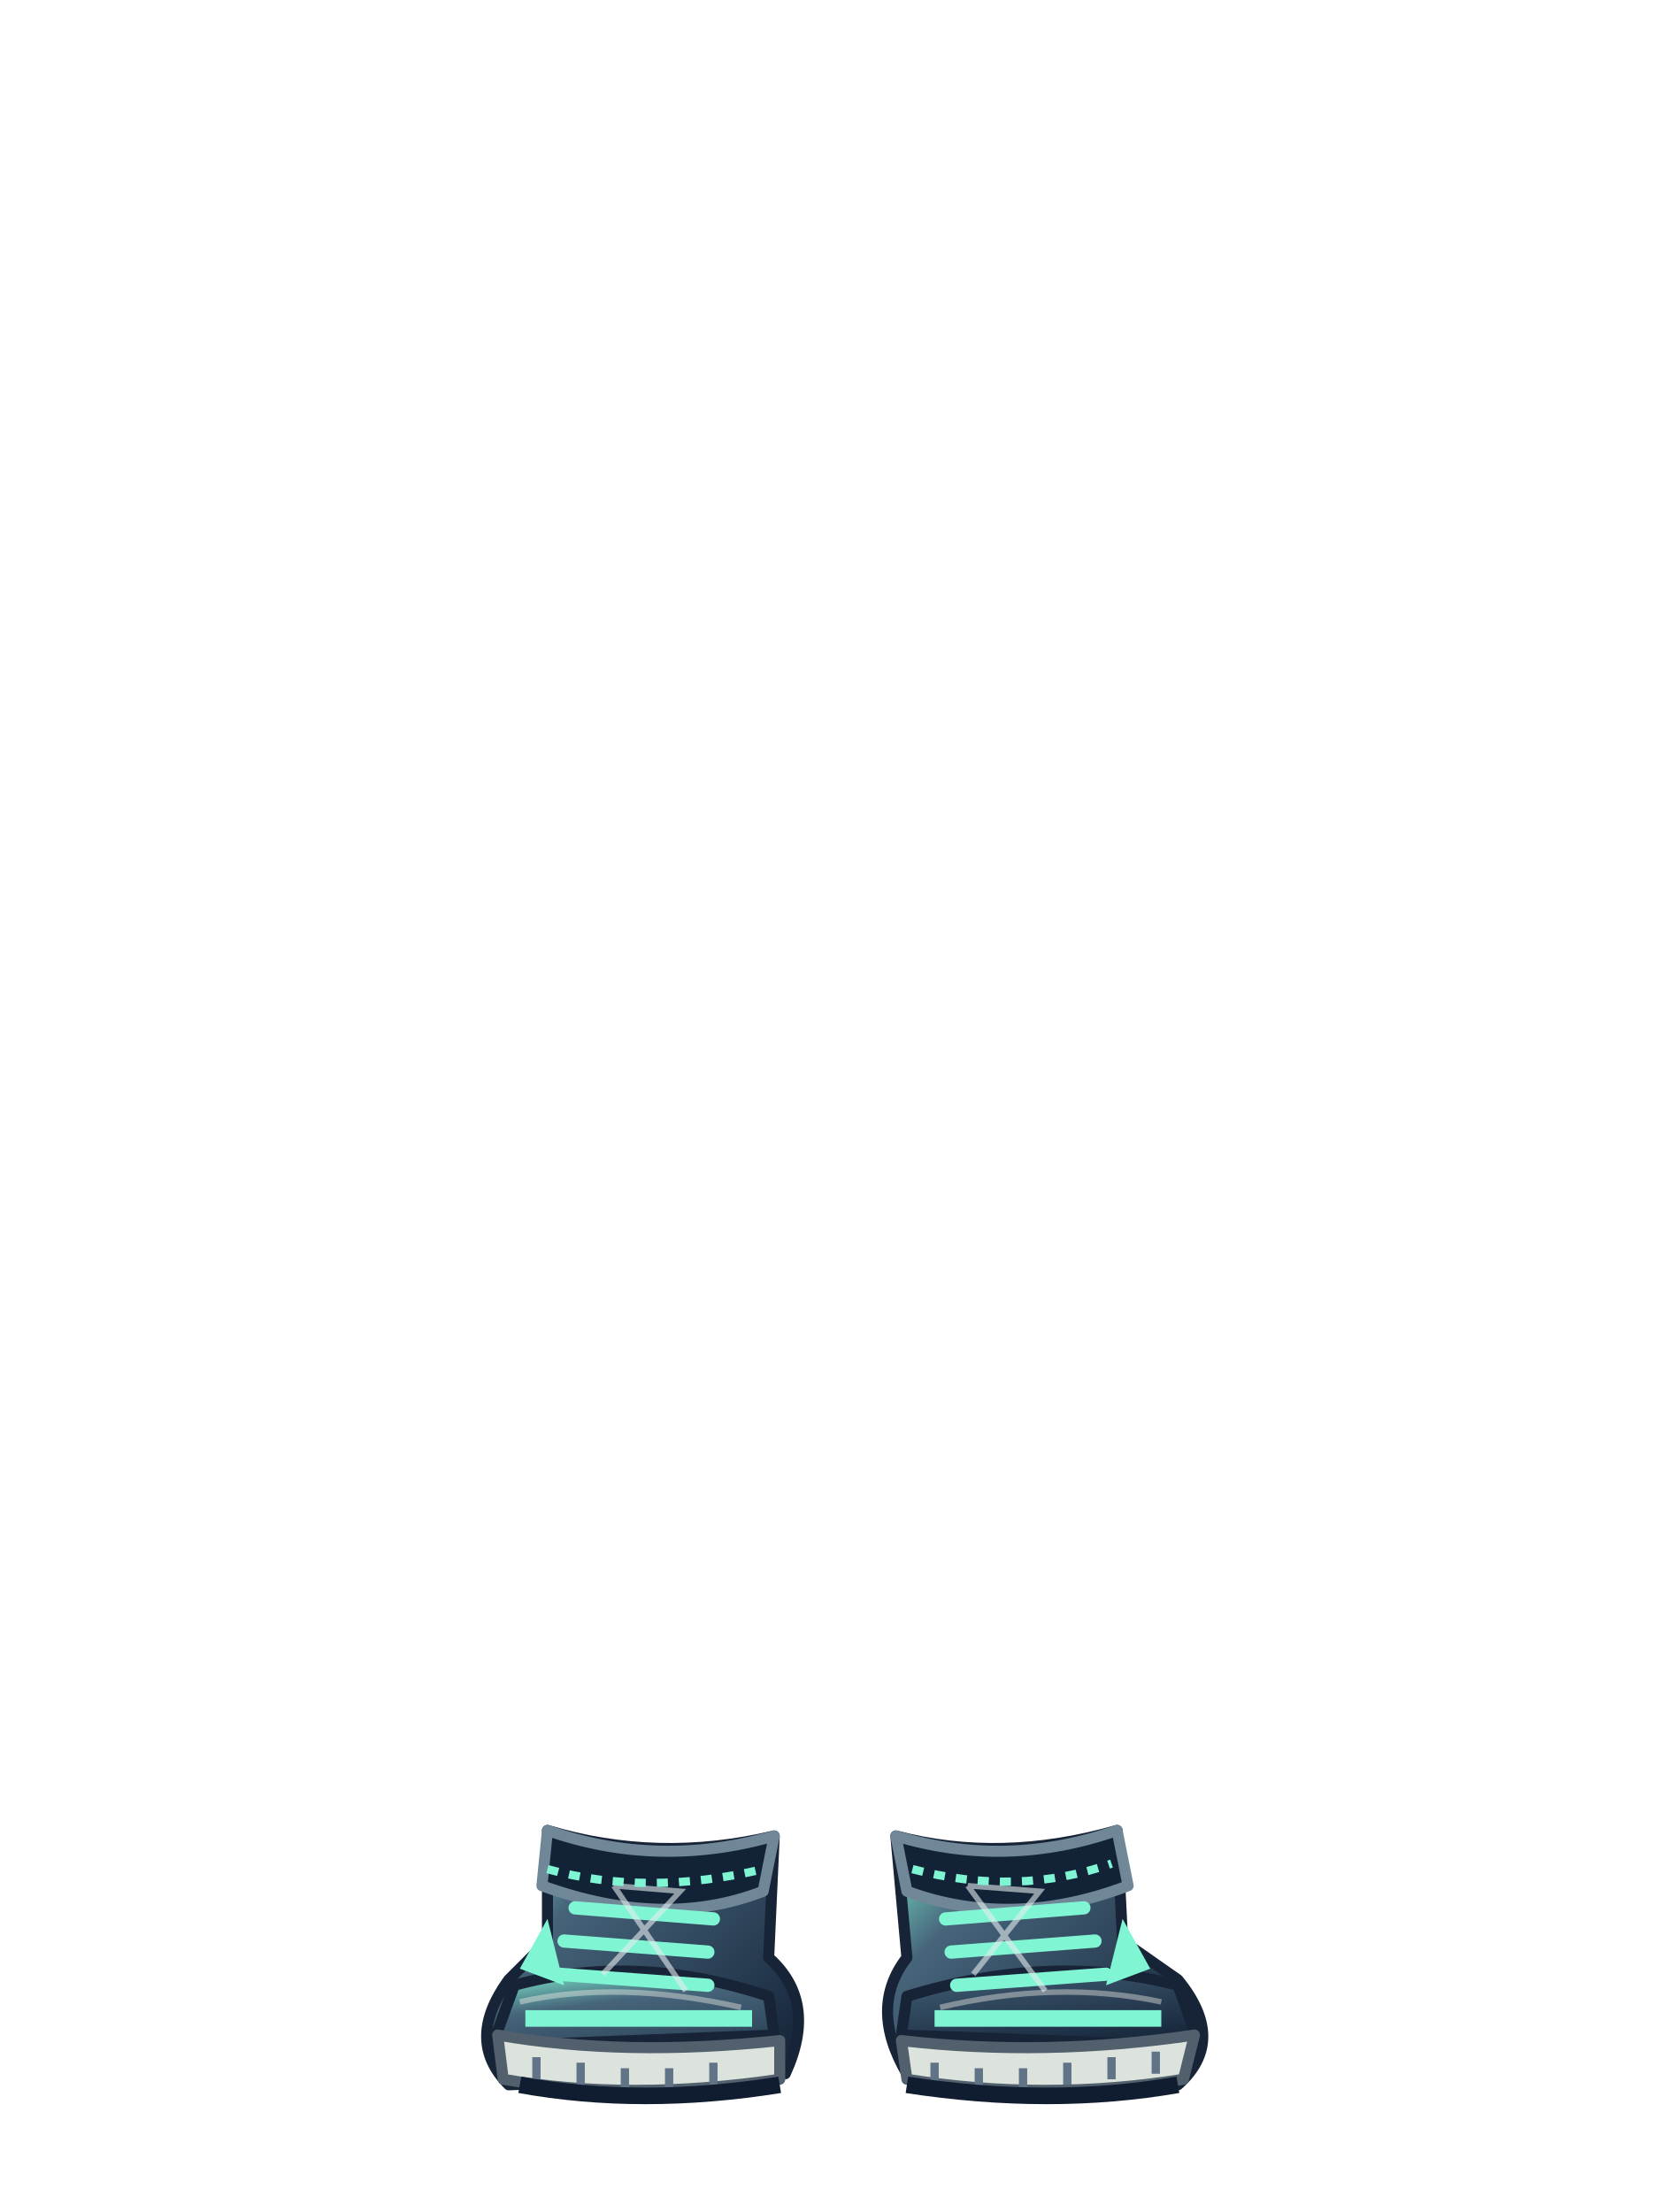
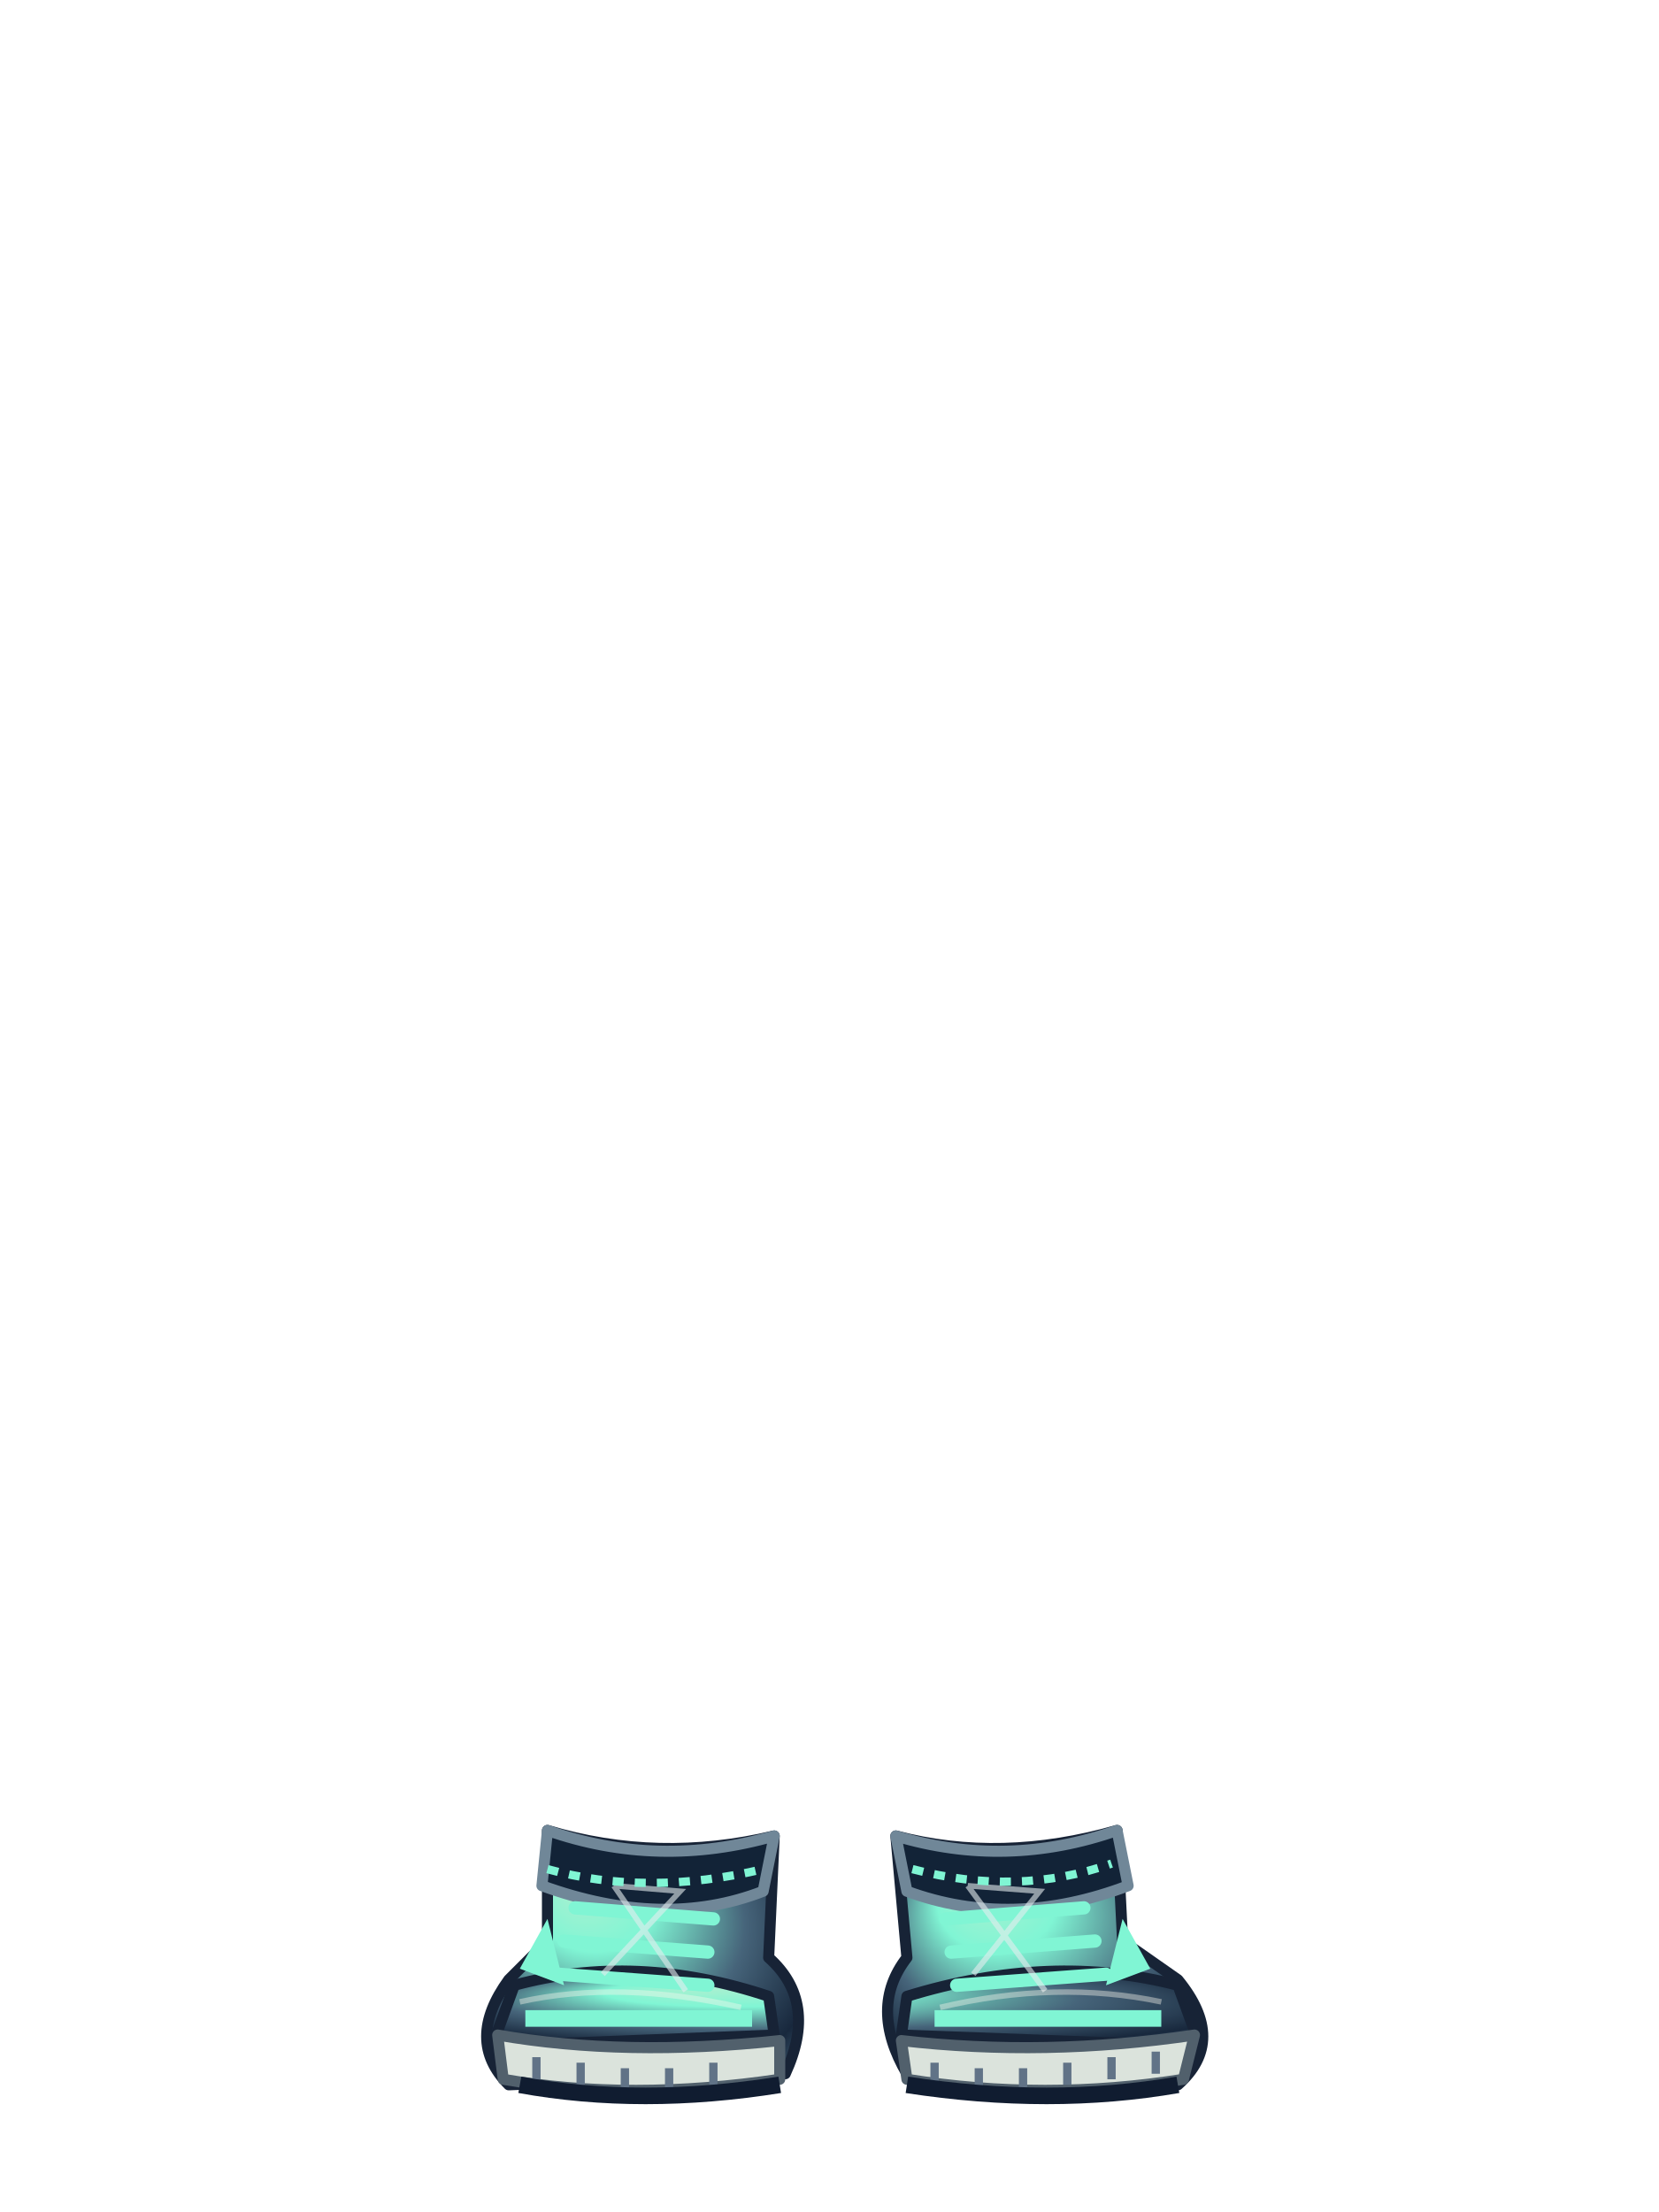
<svg xmlns="http://www.w3.org/2000/svg" viewBox="0 0 300 400">
  <defs>
    <radialGradient id="skin" cx=".32" cy=".2" r=".85">
      <stop stop-color="#eac086" />
      <stop offset=".55" stop-color="#93603e" />
      <stop offset="1" stop-color="#392b37" />
    </radialGradient>
    <linearGradient id="cloth" x2=".8" y2="1">
      <stop stop-color="#3d5b75" />
      <stop offset=".5" stop-color="#253648" />
      <stop offset="1" stop-color="#101b2d" />
    </linearGradient>
-     <linearGradient id="fabric" x1="0" y1="0" x2="1" y2=".8">
-       <stop stop-color="#80f5d4" />
-       <stop offset=".3" stop-color="#46647a" />
-       <stop offset="1" stop-color="#18283d" />
-     </linearGradient>
+     <radialGradient id="fabric" cx=".49" cy=".47" fx=".29" fy=".22" r=".67">
+       <stop offset="0" stop-color="#acf0d0" />
+       <stop offset=".28" stop-color="#80f5d4" />
+       <stop offset=".62" stop-color="#46647a" />
+       <stop offset=".9" stop-color="#18283d" />
+       <stop offset="1" stop-color="#385167" />
+     </radialGradient>
    <linearGradient id="metal" x2=".75" y2="1">
      <stop stop-color="#dce6e9" />
      <stop offset=".3" stop-color="#7e98ac" />
      <stop offset=".48" stop-color="#e1e9eb" />
      <stop offset=".55" stop-color="#496477" />
      <stop offset="1" stop-color="#192c40" />
    </linearGradient>
    <linearGradient id="trim" x2="1" y2="1">
      <stop stop-color="#edfcff" />
      <stop offset=".4" stop-color="#80f5d4" />
      <stop offset="1" stop-color="#287c9f" />
    </linearGradient>
    <linearGradient id="leather" x2=".8" y2="1">
      <stop stop-color="#c59269" />
      <stop offset=".5" stop-color="#855339" />
      <stop offset="1" stop-color="#392722" />
    </linearGradient>
    <linearGradient id="hair" x2=".3" y2="1">
      <stop stop-color="#8f5a36" />
      <stop offset=".6" stop-color="#492b25" />
      <stop offset="1" stop-color="#241b22" />
    </linearGradient>
    <radialGradient id="lens" cx=".3" cy=".15">
      <stop stop-color="#84d9ef" />
      <stop offset=".6" stop-color="#153e64" />
      <stop offset="1" stop-color="#09182b" />
    </radialGradient>
  </defs>
  <g stroke="#172336" stroke-width="2" stroke-linejoin="round">
    <path d="M99 331Q119 337 140 332L139 354Q148 362 142 375L92 377Q84 369 92 358L99 351Z" fill="url(#fabric)" />
    <path d="M162 332Q181 337 202 331L203 351L213 358Q222 369 213 377L164 375Q157 363 164 354Z" fill="url(#fabric)" />
    <path d="M99 331Q119 338 140 332L138 342Q120 349 98 341ZM162 332Q182 338 202 331L204 341Q183 349 164 342Z" fill="#122337" stroke="#708798" />
    <path d="M93 359Q115 353 139 361L140 368L89 370ZM164 361Q190 353 213 359L217 370L163 368Z" fill="url(#fabric)" />
    <path d="M90 368Q113 372 141 369L141 376Q114 380 91 376ZM163 369Q189 372 216 368L214 376Q189 380 164 376Z" fill="#dbe3dc" stroke="#51606c" />
  </g>
  <path d="M104 345l25 2m-27 4 26 2m-27 4 27 2m43-12 25-2m-24 8 26-2m-25 8 27-2" stroke="#80f5d4" stroke-width="2.4" stroke-linecap="round" />
  <path d="M111 341l13 19m-13-19 12 1-14 15m66-16 14 19m-14-19 13 1-12 15" stroke="#e4ecef" opacity=".6" fill="none" stroke-width="1" />
  <path d="M94 362Q112 358 134 363M170 363Q191 358 210 362" stroke="#f9f7ed" opacity=".4" fill="none" />
  <path d="M97 372v4M105 373v4M113 374v4M121 374v4M129 373v4M169 373v4M177 374v4M185 374v4M193 373v4M201 372v4M209 371v4" stroke="#617387" stroke-width="1.5" />
  <path d="M99 338Q117 343 138 338M165 338Q184 343 201 337" fill="none" stroke="#80f5d4" stroke-width="1.5" stroke-dasharray="2 2" />
  <path d="M94 377Q116 381 141 377M164 377Q190 381 213 377" fill="none" stroke="#101c30" stroke-width="3" />
  <path d="M95 365L136 365M169 365H210" stroke="#80f5d4" stroke-width="3" />
  <path d="M94 356l5-9 3 12m106-3-5-9-3 12" fill="#80f5d4" />
</svg>
